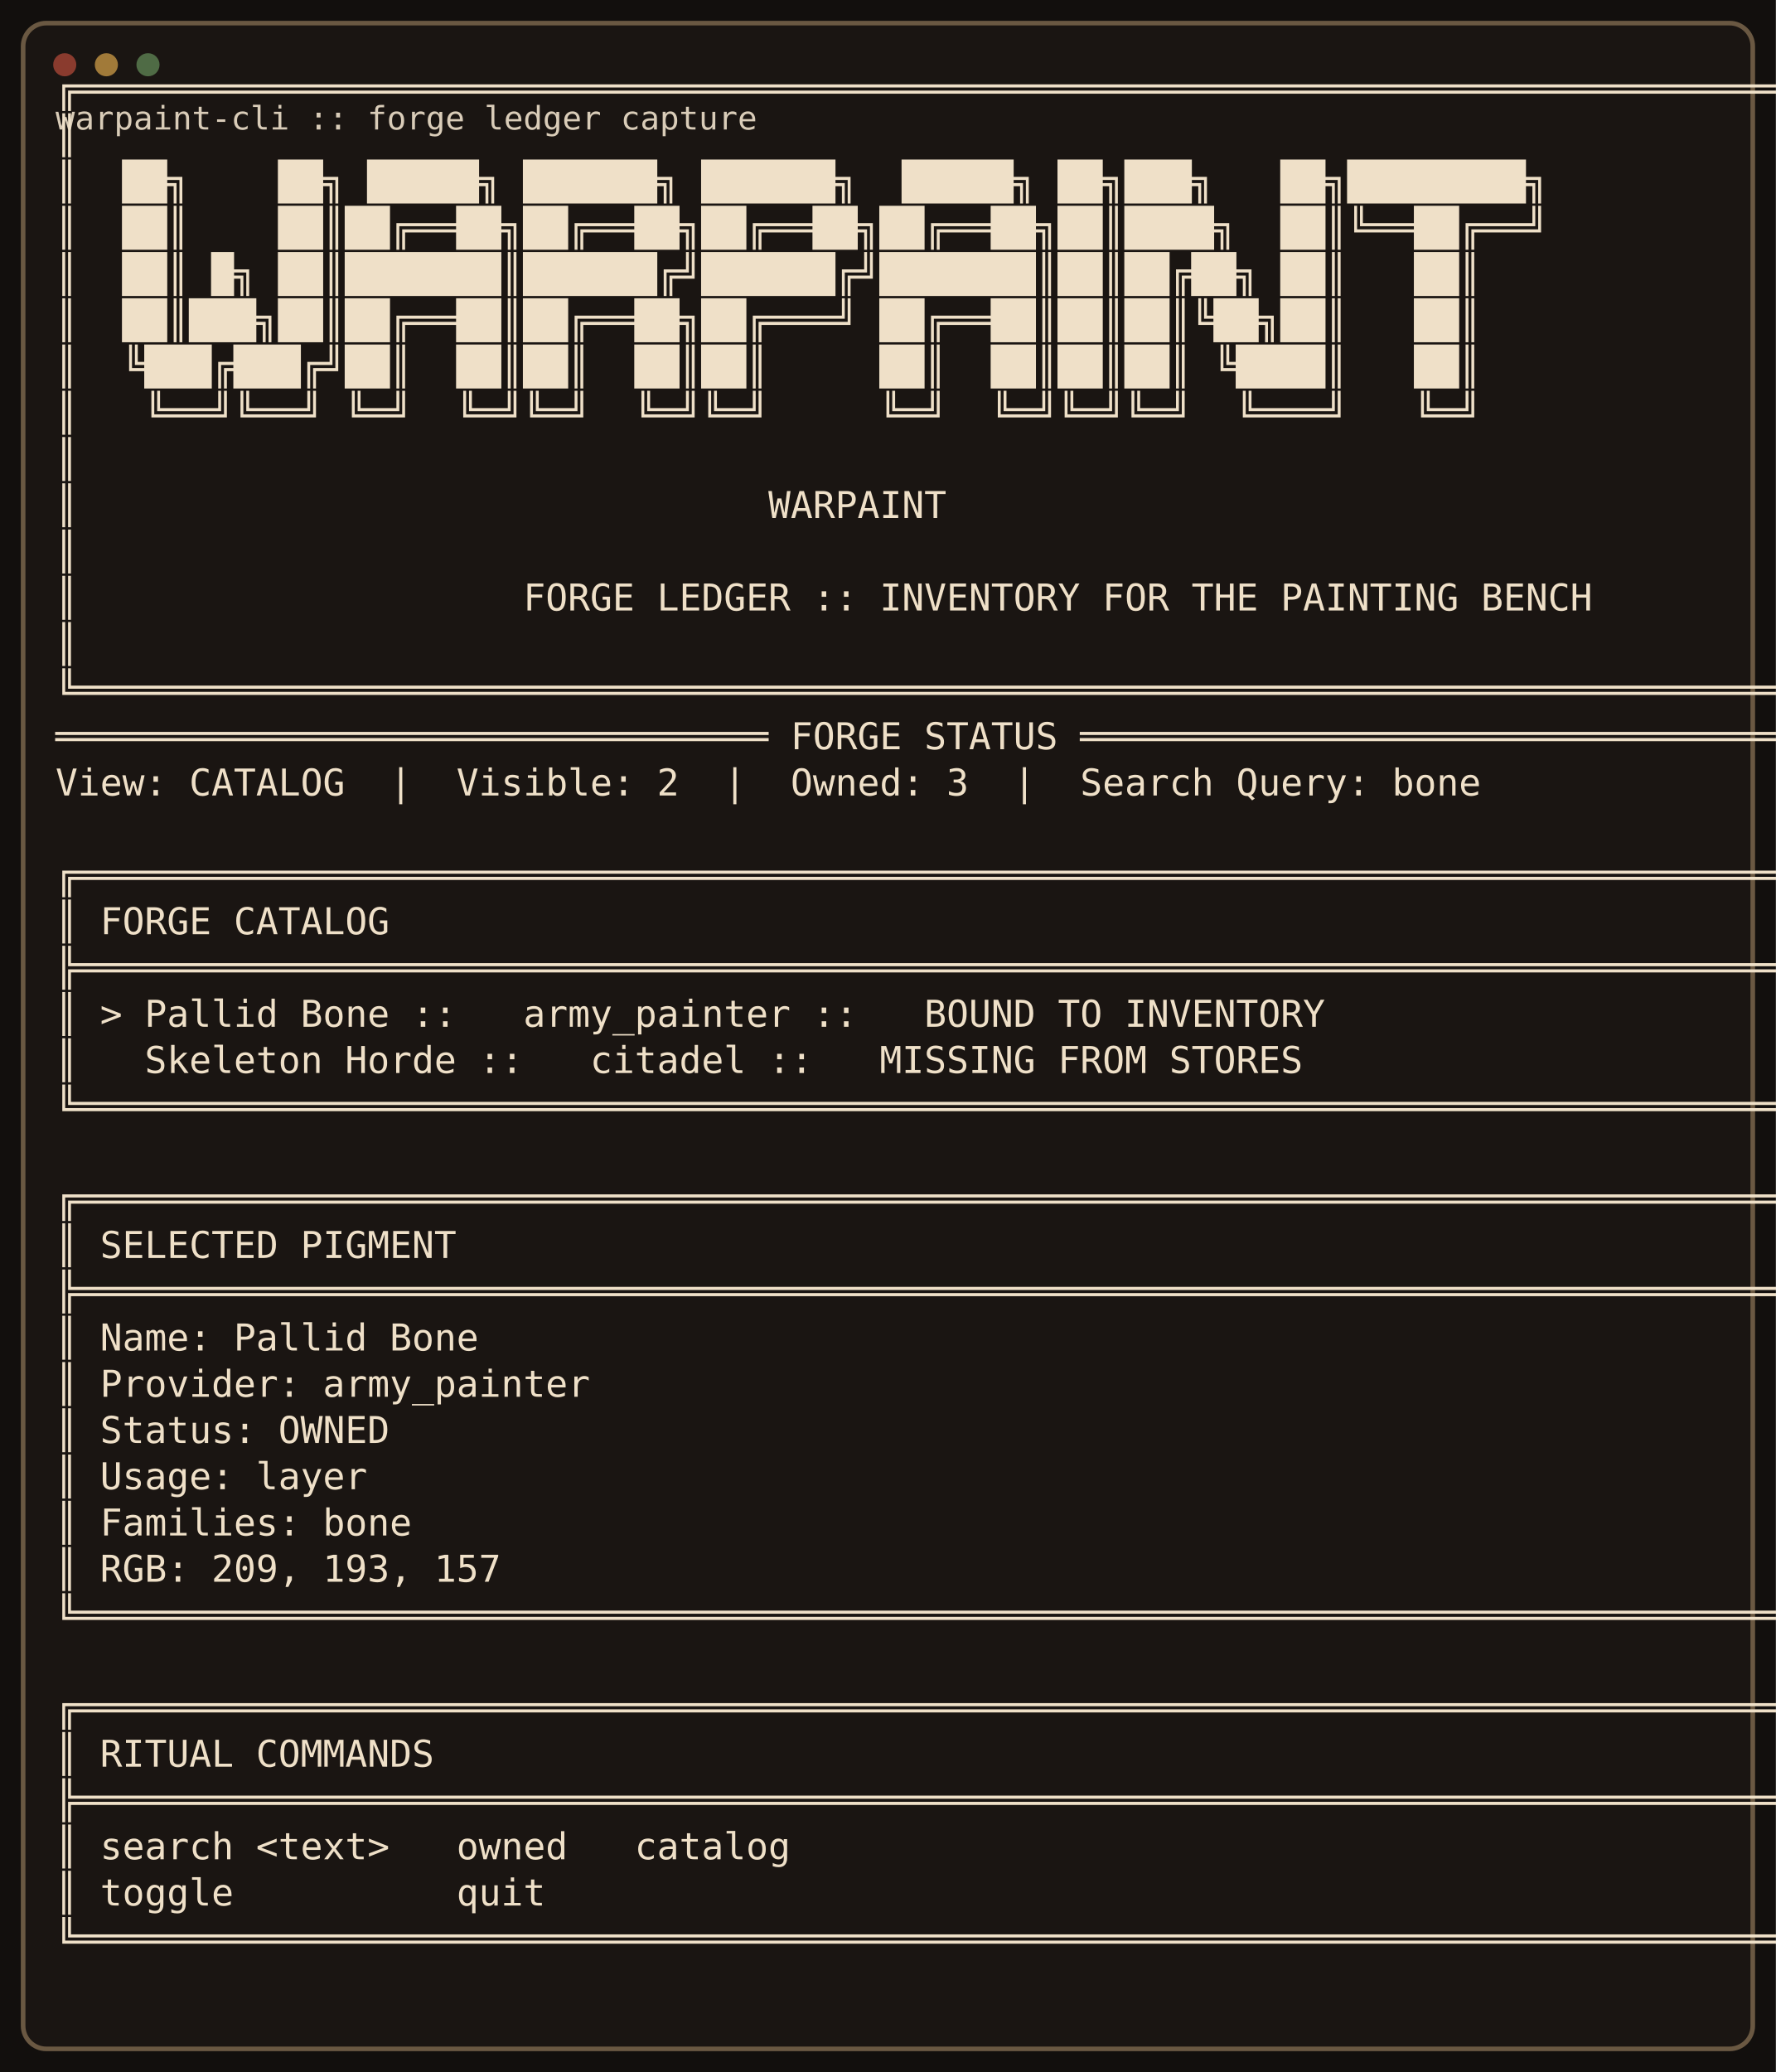
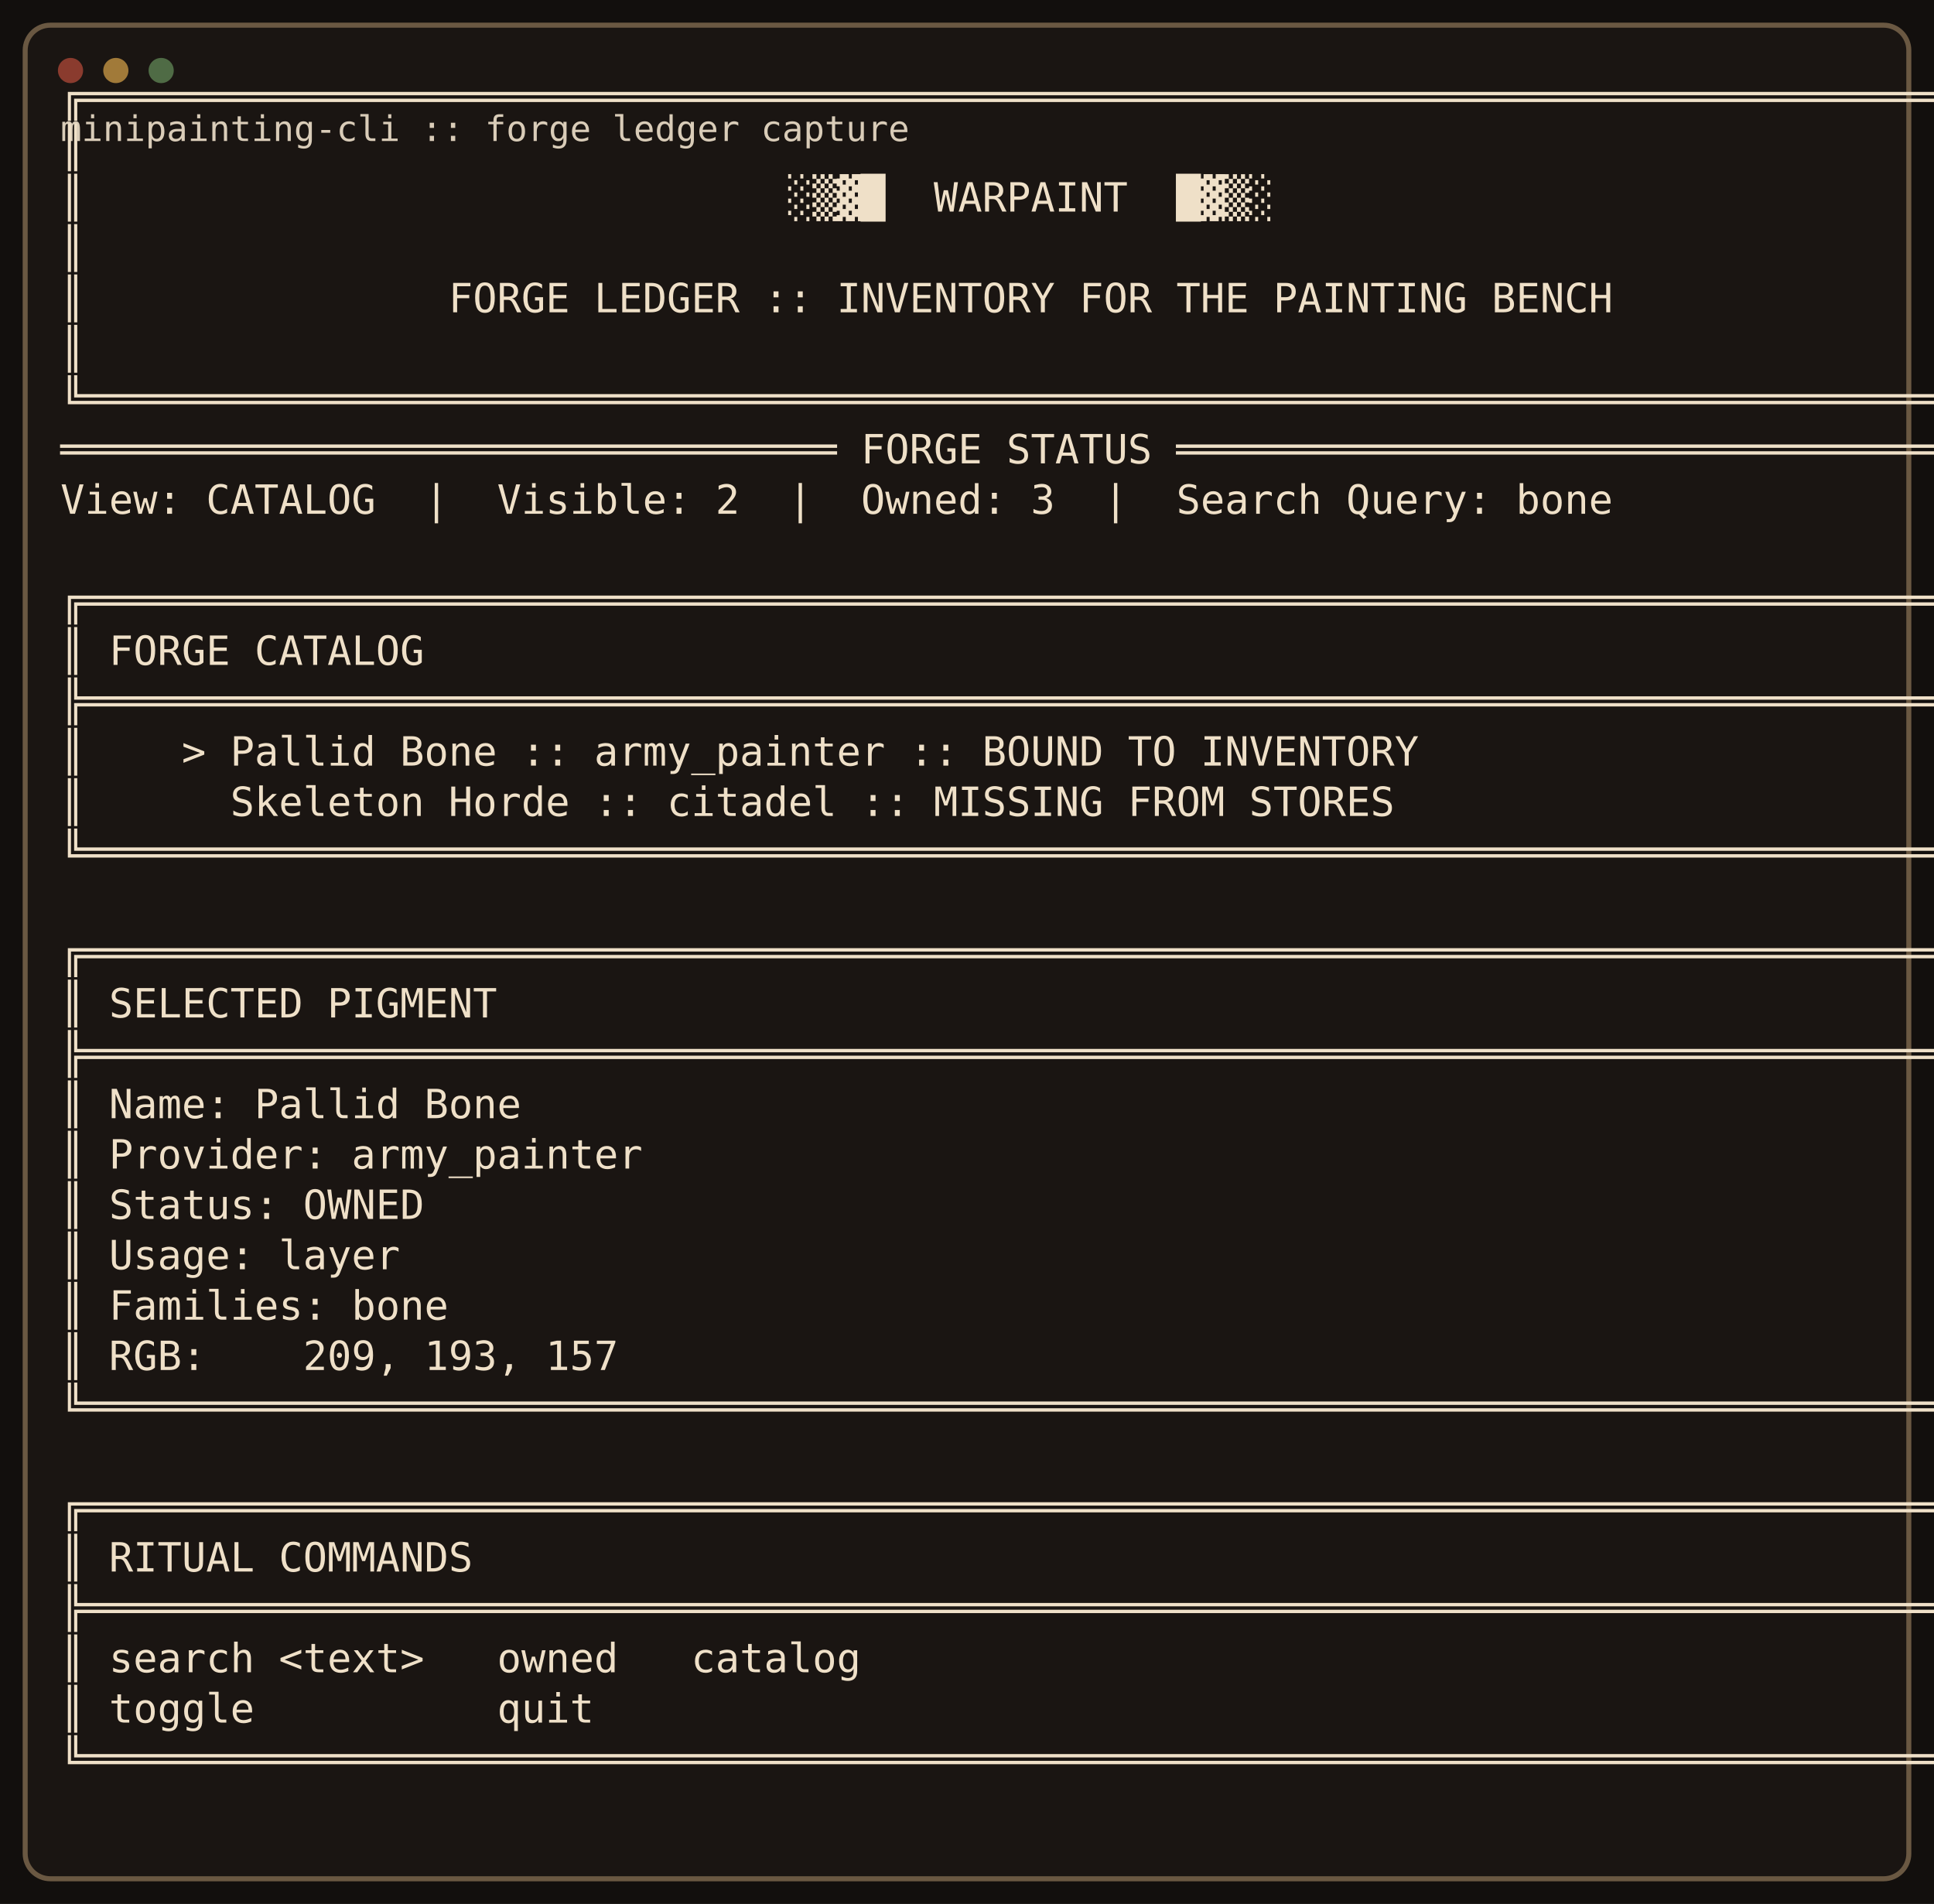
- <svg xmlns="http://www.w3.org/2000/svg" width="768" height="896" viewBox="0 0 768 896">
+ <svg xmlns="http://www.w3.org/2000/svg" width="768" height="756" viewBox="0 0 768 756">
  <rect width="100%" height="100%" fill="#120f0d" />
-   <rect x="10" y="10" width="748" height="876" rx="10" fill="#1a1512" stroke="#6a5842" stroke-width="2" />
+   <rect x="10" y="10" width="748" height="736" rx="10" fill="#1a1512" stroke="#6a5842" stroke-width="2" />
  <circle cx="28" cy="28" r="5" fill="#8a3b2e" />
  <circle cx="46" cy="28" r="5" fill="#a17a39" />
  <circle cx="64" cy="28" r="5" fill="#4f6b45" />
-   <text x="24" y="56" fill="#d9ccb8" font-family="Menlo, Consolas, monospace" font-size="14">warpaint-cli :: forge ledger capture</text>
+   <text x="24" y="56" fill="#d9ccb8" font-family="Menlo, Consolas, monospace" font-size="14">minipainting-cli :: forge ledger capture</text>
  <g fill="#efe0c8" font-family="Menlo, Consolas, monospace" font-size="16" xml:space="preserve">
    <text x="24" y="44">╔══════════════════════════════════════════════════════════════════════════════╗</text>
    <text x="24" y="64">║                                                                              ║</text>
-     <text x="24" y="84">║  ██╗    ██╗ █████╗ ██████╗ ██████╗  █████╗ ██╗███╗   ██╗████████╗           ║</text>
-     <text x="24" y="104">║  ██║    ██║██╔══██╗██╔══██╗██╔══██╗██╔══██╗██║████╗  ██║╚══██╔══╝           ║</text>
-     <text x="24" y="124">║  ██║ █╗ ██║███████║██████╔╝██████╔╝███████║██║██╔██╗ ██║   ██║              ║</text>
-     <text x="24" y="144">║  ██║███╗██║██╔══██║██╔══██╗██╔═══╝ ██╔══██║██║██║╚██╗██║   ██║              ║</text>
-     <text x="24" y="164">║  ╚███╔███╔╝██║  ██║██║  ██║██║     ██║  ██║██║██║ ╚████║   ██║              ║</text>
-     <text x="24" y="184">║   ╚══╝╚══╝ ╚═╝  ╚═╝╚═╝  ╚═╝╚═╝     ╚═╝  ╚═╝╚═╝╚═╝  ╚═══╝   ╚═╝              ║</text>
-     <text x="24" y="204">║                                                                              ║</text>
-     <text x="24" y="224">║                               WARPAINT                                       ║</text>
-     <text x="24" y="244">║                                                                              ║</text>
-     <text x="24" y="264">║                    FORGE LEDGER :: INVENTORY FOR THE PAINTING BENCH         ║</text>
-     <text x="24" y="284">║                                                                              ║</text>
-     <text x="24" y="304">╚══════════════════════════════════════════════════════════════════════════════╝</text>
-     <text x="24" y="324">════════════════════════════════ FORGE STATUS ════════════════════════════════</text>
-     <text x="24" y="344">View: CATALOG  |  Visible: 2  |  Owned: 3  |  Search Query: bone</text>
+     <text x="24" y="84">║                             ░▒▓█  WARPAINT  █▓▒░                             ║</text>
+     <text x="24" y="104">║                                                                              ║</text>
+     <text x="24" y="124">║               FORGE LEDGER :: INVENTORY FOR THE PAINTING BENCH               ║</text>
+     <text x="24" y="144">║                                                                              ║</text>
+     <text x="24" y="164">╚══════════════════════════════════════════════════════════════════════════════╝</text>
+     <text x="24" y="184">════════════════════════════════ FORGE STATUS ════════════════════════════════</text>
+     <text x="24" y="204">View: CATALOG  |  Visible: 2  |  Owned: 3  |  Search Query: bone</text>
+     <text x="24" y="224" />
+     <text x="24" y="244">╔══════════════════════════════════════════════════════════════════════════════╗</text>
+     <text x="24" y="264">║ FORGE CATALOG                                                                ║</text>
+     <text x="24" y="284">╠══════════════════════════════════════════════════════════════════════════════╣</text>
+     <text x="24" y="304">║    &gt; Pallid Bone :: army_painter :: BOUND TO INVENTORY                       ║</text>
+     <text x="24" y="324">║      Skeleton Horde :: citadel :: MISSING FROM STORES                        ║</text>
+     <text x="24" y="344">╚══════════════════════════════════════════════════════════════════════════════╝</text>
    <text x="24" y="364" />
    <text x="24" y="384">╔══════════════════════════════════════════════════════════════════════════════╗</text>
-     <text x="24" y="404">║ FORGE CATALOG                                                                ║</text>
+     <text x="24" y="404">║ SELECTED PIGMENT                                                             ║</text>
    <text x="24" y="424">╠══════════════════════════════════════════════════════════════════════════════╣</text>
-     <text x="24" y="444">║ &gt; Pallid Bone ::   army_painter ::   BOUND TO INVENTORY                      ║</text>
-     <text x="24" y="464">║   Skeleton Horde ::   citadel ::   MISSING FROM STORES                       ║</text>
-     <text x="24" y="484">╚══════════════════════════════════════════════════════════════════════════════╝</text>
-     <text x="24" y="504" />
-     <text x="24" y="524">╔══════════════════════════════════════════════════════════════════════════════╗</text>
-     <text x="24" y="544">║ SELECTED PIGMENT                                                             ║</text>
-     <text x="24" y="564">╠══════════════════════════════════════════════════════════════════════════════╣</text>
-     <text x="24" y="584">║ Name: Pallid Bone                                                            ║</text>
-     <text x="24" y="604">║ Provider: army_painter                                                       ║</text>
-     <text x="24" y="624">║ Status: OWNED                                                                ║</text>
-     <text x="24" y="644">║ Usage: layer                                                                 ║</text>
-     <text x="24" y="664">║ Families: bone                                                               ║</text>
-     <text x="24" y="684">║ RGB: 209, 193, 157                                                           ║</text>
+     <text x="24" y="444">║ Name: Pallid Bone                                                            ║</text>
+     <text x="24" y="464">║ Provider: army_painter                                                       ║</text>
+     <text x="24" y="484">║ Status: OWNED                                                                ║</text>
+     <text x="24" y="504">║ Usage: layer                                                                 ║</text>
+     <text x="24" y="524">║ Families: bone                                                               ║</text>
+     <text x="24" y="544">║ RGB:    209, 193, 157                                                        ║</text>
+     <text x="24" y="564">╚══════════════════════════════════════════════════════════════════════════════╝</text>
+     <text x="24" y="584" />
+     <text x="24" y="604">╔══════════════════════════════════════════════════════════════════════════════╗</text>
+     <text x="24" y="624">║ RITUAL COMMANDS                                                              ║</text>
+     <text x="24" y="644">╠══════════════════════════════════════════════════════════════════════════════╣</text>
+     <text x="24" y="664">║ search &lt;text&gt;   owned   catalog                                              ║</text>
+     <text x="24" y="684">║ toggle          quit                                                         ║</text>
    <text x="24" y="704">╚══════════════════════════════════════════════════════════════════════════════╝</text>
-     <text x="24" y="724" />
-     <text x="24" y="744">╔══════════════════════════════════════════════════════════════════════════════╗</text>
-     <text x="24" y="764">║ RITUAL COMMANDS                                                              ║</text>
-     <text x="24" y="784">╠══════════════════════════════════════════════════════════════════════════════╣</text>
-     <text x="24" y="804">║ search &lt;text&gt;   owned   catalog                                              ║</text>
-     <text x="24" y="824">║ toggle          quit                                                         ║</text>
-     <text x="24" y="844">╚══════════════════════════════════════════════════════════════════════════════╝</text>
  </g>
</svg>
